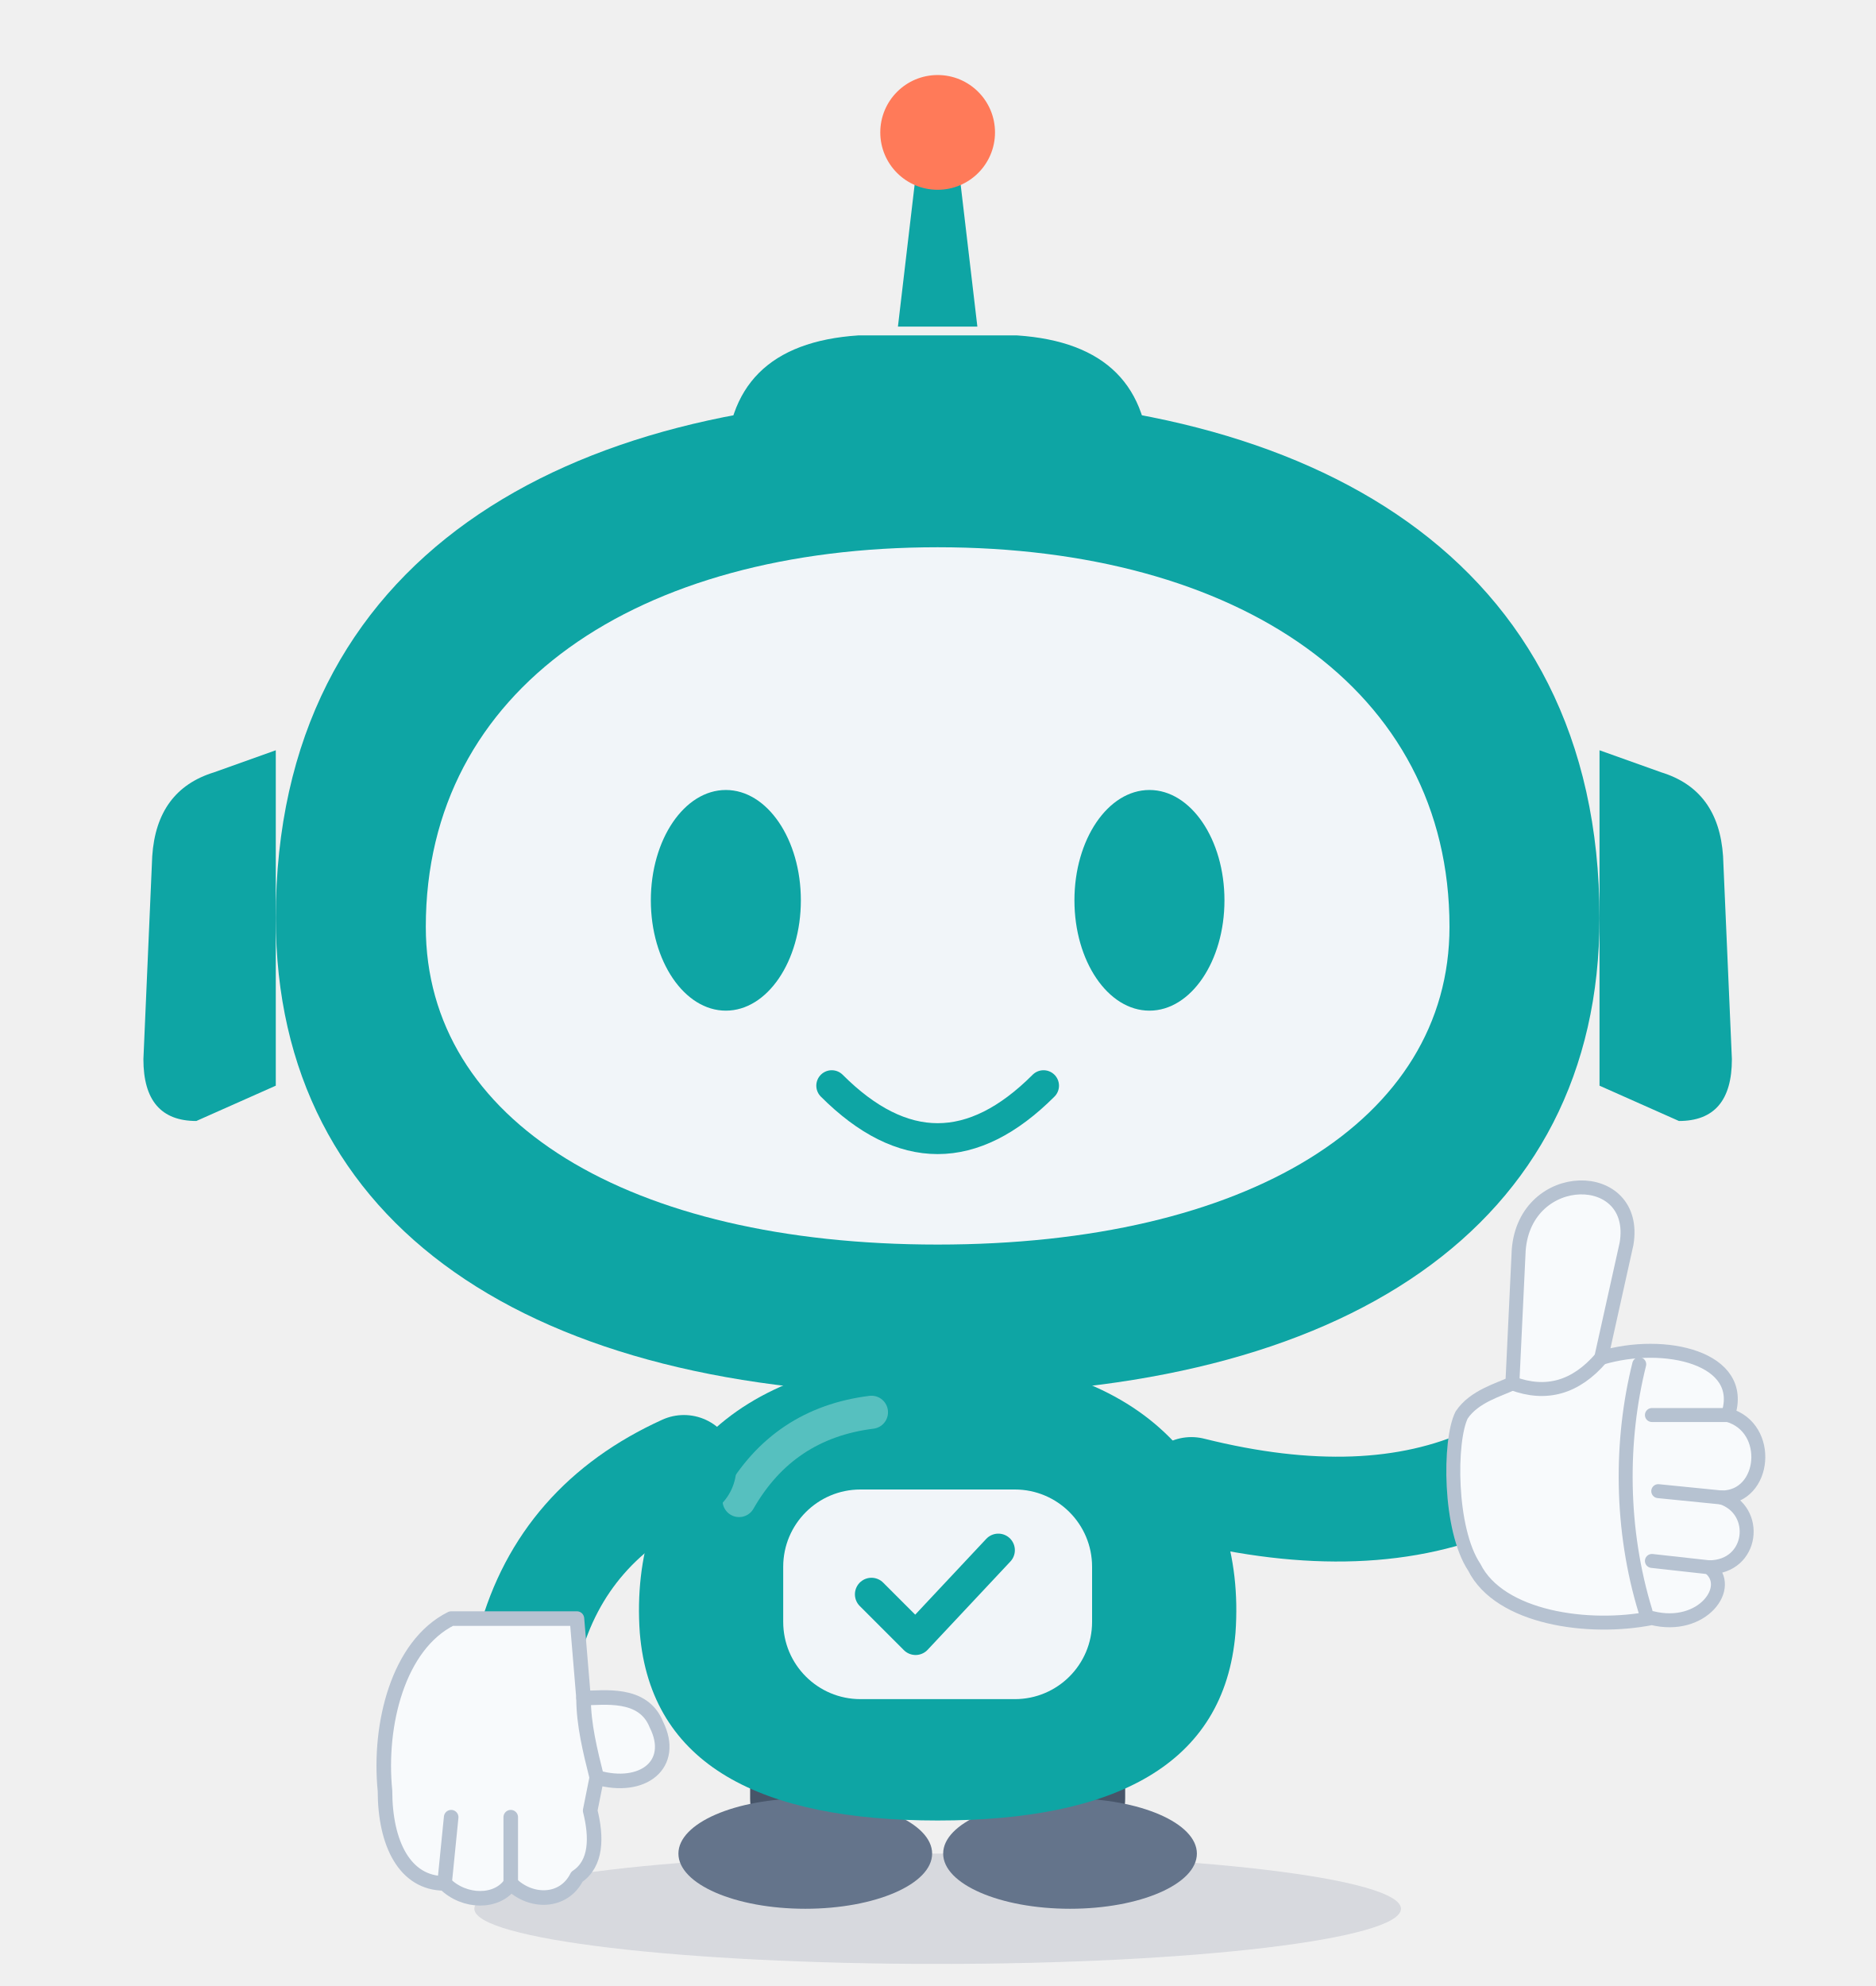
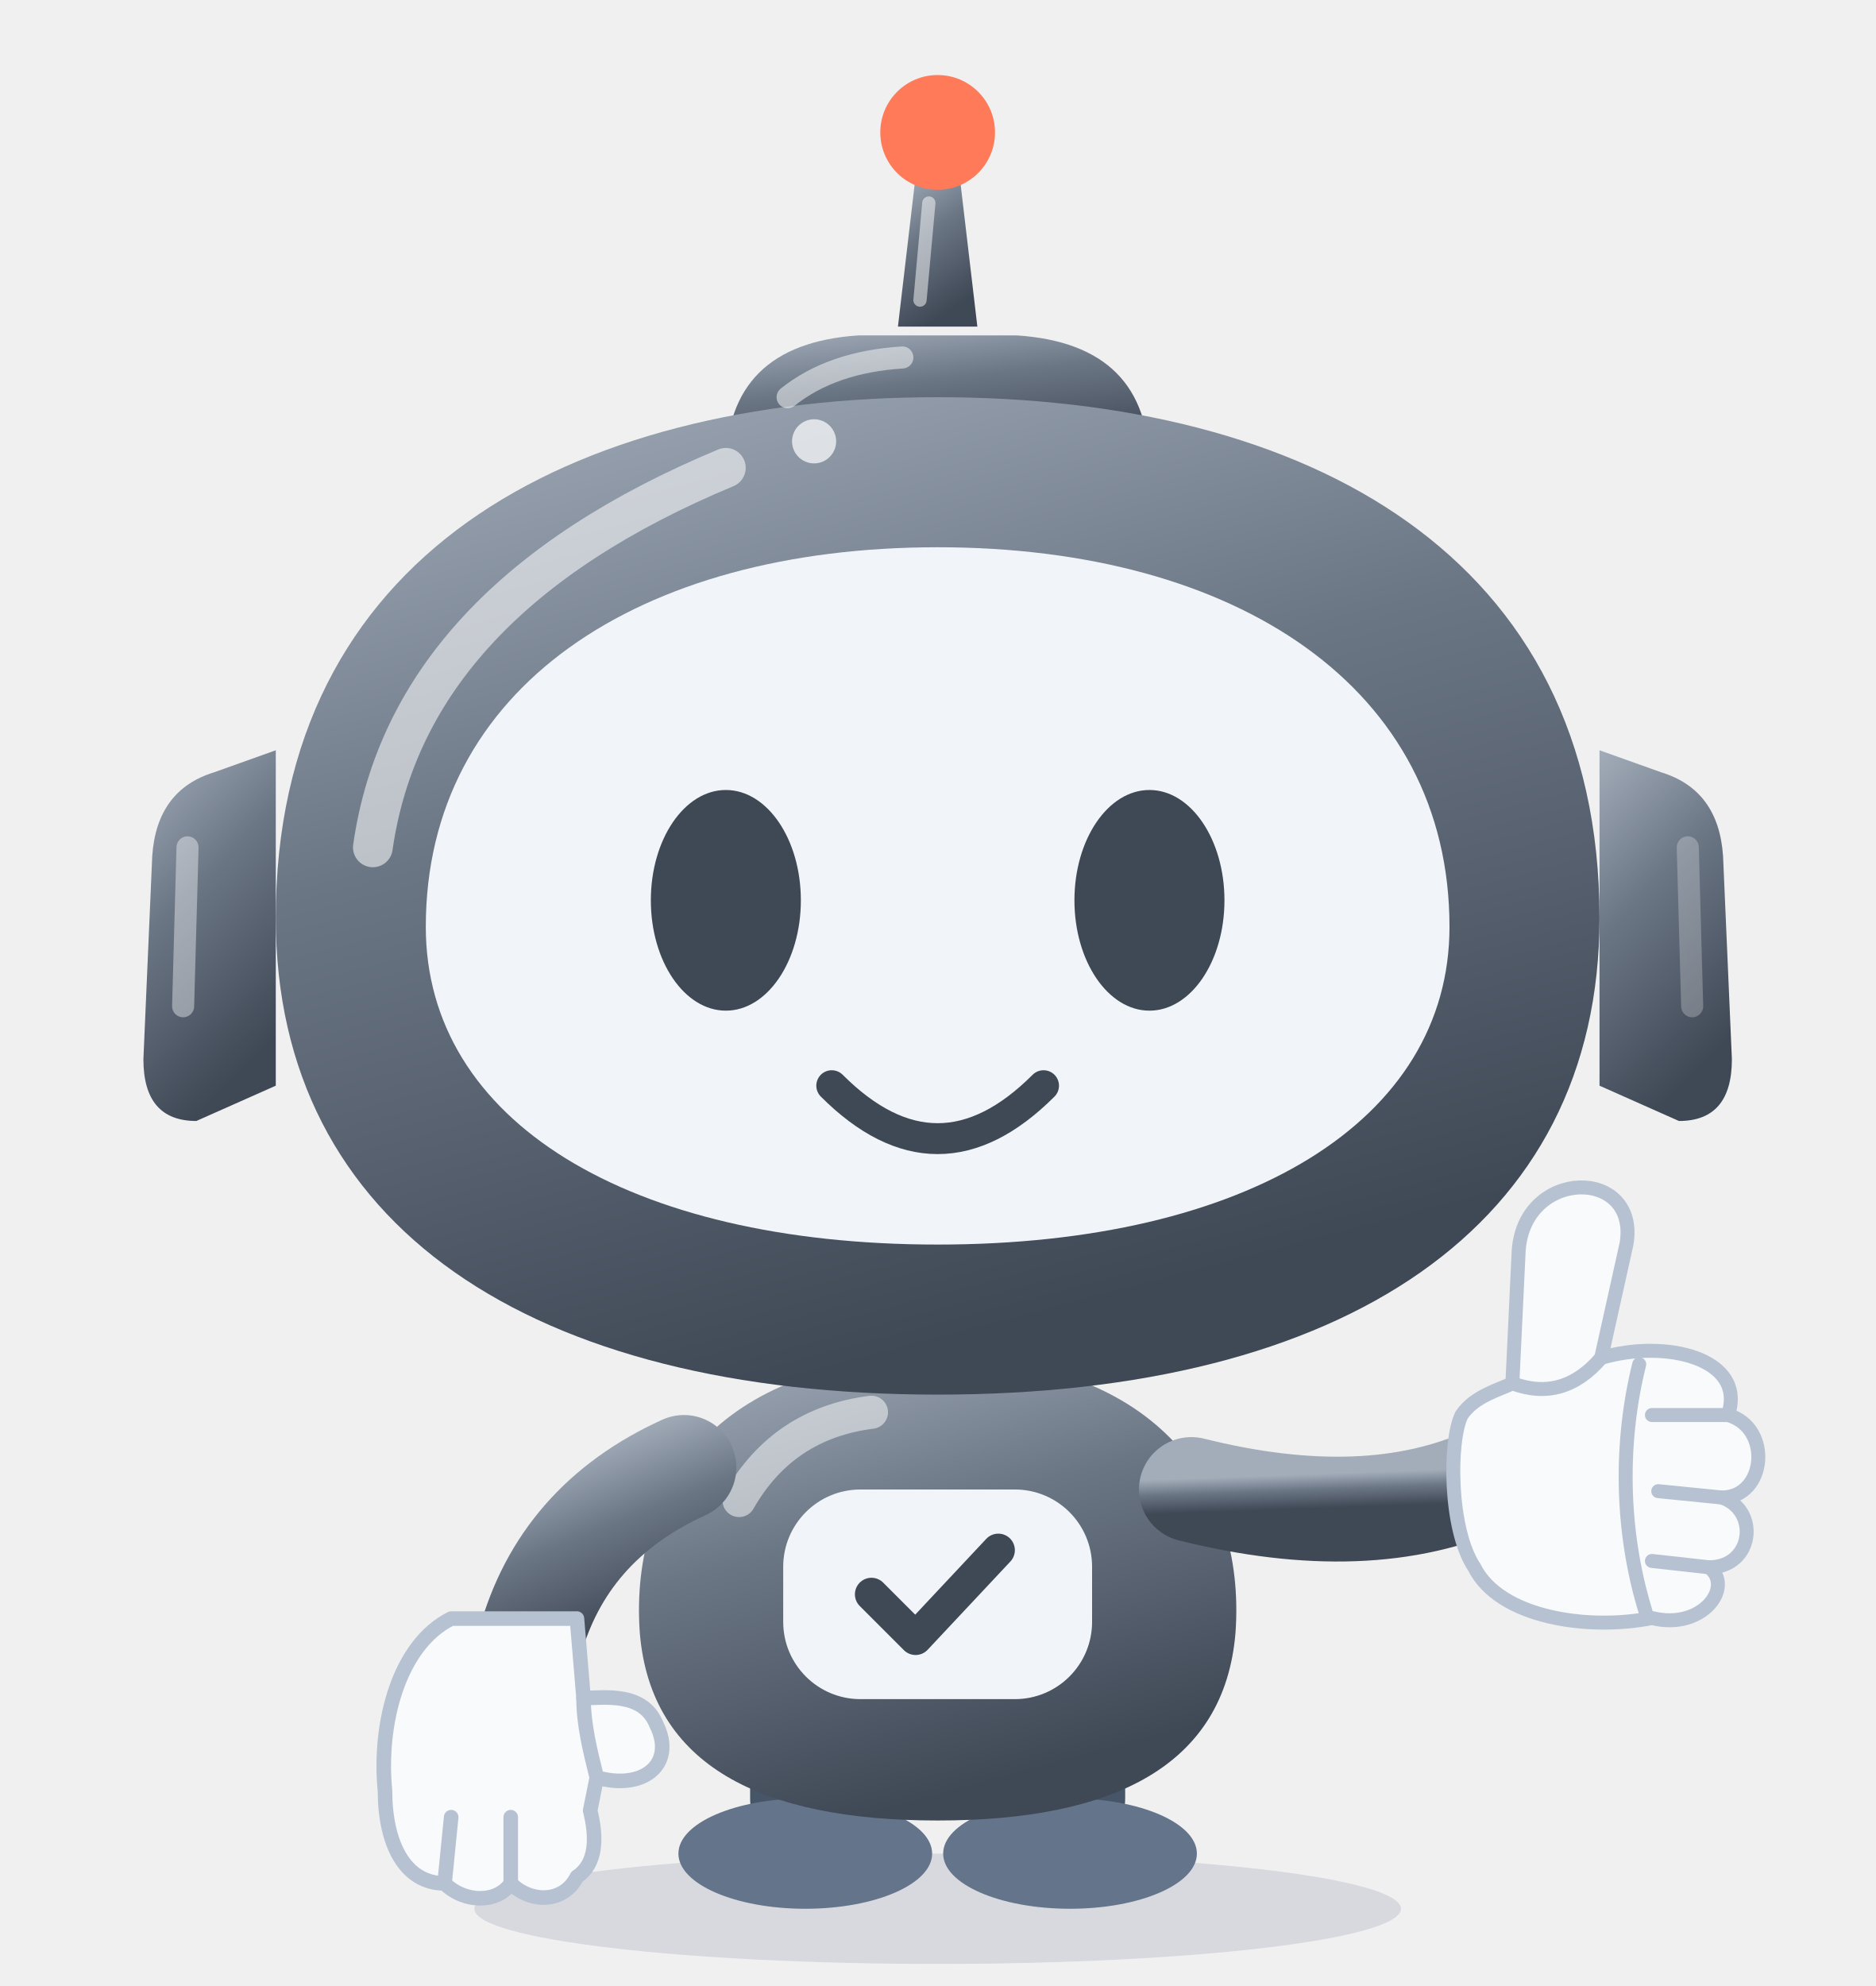
<svg xmlns="http://www.w3.org/2000/svg" viewBox="110 84 340 360" role="img" aria-label="WiseRobot mascot giving a thumbs up">
  <style>
    .blink { transform-box: fill-box; transform-origin: center; animation: blink 5s infinite; }
    .ball { animation: pulse 2s ease-in-out infinite; transform-box: fill-box; transform-origin: center; }
    @keyframes blink { 0%,92%,100% { transform: scaleY(1); } 95% { transform: scaleY(0.1); } }
    @keyframes pulse { 0%,100% { transform: scale(1); } 50% { transform: scale(1.25); } }
    @media (prefers-reduced-motion: reduce) { .blink,.ball { animation: none; } }
  </style>
+   <defs>
+     <linearGradient id="metal" x1="0" y1="0" x2="0.35" y2="1">
+       <stop offset="0" stop-color="#a3adba" />
+       <stop offset="0.45" stop-color="#6b7685" />
+       <stop offset="1" stop-color="#3f4855" />
+     </linearGradient>
+   </defs>
  <ellipse cx="280" cy="430" rx="84" ry="10" fill="#64748b" fill-opacity="0.18" />
  <rect x="246" y="398" width="26" height="22" rx="10" fill="#475569" />
  <rect x="288" y="398" width="26" height="22" rx="10" fill="#475569" />
  <ellipse cx="256" cy="420" rx="23" ry="10" fill="#64748b" />
  <ellipse cx="304" cy="420" rx="23" ry="10" fill="#64748b" />
-   <rect x="262" y="322" width="36" height="22" rx="8" fill="#0ea5a4" />
-   <path d="M280 330 C318 330 336 352 334 380 C332 404 312 414 280 414 C248 414 228 404 226 380 C224 352 242 330 280 330 Z" fill="#0ea5a4" />
-   <path d="M244 356 Q252 342 268 340" fill="none" stroke="#fff" stroke-opacity="0.3" stroke-width="6" stroke-linecap="round" />
+   <rect x="262" y="322" width="36" height="22" rx="8" fill="url(#metal)" />
+   <path d="M280 330 C318 330 336 352 334 380 C332 404 312 414 280 414 C248 414 228 404 226 380 C224 352 242 330 280 330 Z" fill="url(#metal)" />
+   <path d="M244 356 Q252 342 268 340" fill="none" stroke="#fff" stroke-opacity="0.5" stroke-width="6" stroke-linecap="round" />
  <rect x="252" y="354" width="56" height="38" rx="14" fill="#f1f5f9" />
-   <path d="M268 373l8 8 15-16" fill="none" stroke="#0ea5a4" stroke-width="6" stroke-linecap="round" stroke-linejoin="round" />
-   <path d="M234 350 Q212 360 206 382" fill="none" stroke="#0ea5a4" stroke-width="19" stroke-linecap="round" />
+   <path d="M268 373l8 8 15-16" fill="none" stroke="#3f4855" stroke-width="6" stroke-linecap="round" stroke-linejoin="round" />
+   <path d="M234 350 Q212 360 206 382" fill="none" stroke="url(#metal)" stroke-width="19" stroke-linecap="round" />
  <g transform="translate(205 399) scale(1.2)" fill="#f8fafc" stroke="#b6c2d1" stroke-width="2.2" stroke-linejoin="round" stroke-linecap="round">
    <path d="M-11 -18 C-19 -14 -22 -2 -21 8 C-21 16 -18 22 -12 22 C-9 25 -4 25 -2 22 C1 25 6 25 8 21 C11 19 11 15 10 11 L11 6 C18 8 23 4 20 -2 C18 -7 12 -6 9 -6 L8 -18 Z" />
    <path d="M11 6 C10 2 9 -2 9 -6" fill="none" />
    <path d="M-12 22 L-11 12 M-2 22 L-2 12" fill="none" />
  </g>
  <g transform="translate(280 332) scale(0.8) translate(-280 -332)">
-     <path d="M271 96 L289 96 L285 62 L275 62 Z" fill="#0ea5a4" />
+     <path d="M271 96 L289 96 L285 62 L275 62 Z" fill="url(#metal)" />
    <circle class="ball" cx="280" cy="52" r="13" fill="#ff7a59" />
-     <path d="M130 192 L116 197 Q103 201 102 216 L100 262 Q100 276 112 276 L130 268 Z" fill="#0ea5a4" />
-     <path d="M430 192 L444 197 Q457 201 458 216 L460 262 Q460 276 448 276 L430 268 Z" fill="#0ea5a4" />
-     <path d="M232 128 Q232 100 262 98 L298 98 Q328 100 328 128 Z" fill="#0ea5a4" />
-     <path d="M130 230 C130 148 196 112 280 112 C364 112 430 148 430 230 C430 300 372 338 280 338 C188 338 130 300 130 230 Z" fill="#0ea5a4" />
+     <path d="M130 192 L116 197 Q103 201 102 216 L100 262 Q100 276 112 276 L130 268 Z" fill="url(#metal)" />
+     <path d="M430 192 L444 197 Q457 201 458 216 L460 262 Q460 276 448 276 L430 268 Z" fill="url(#metal)" />
+     <path d="M232 128 Q232 100 262 98 L298 98 Q328 100 328 128 Z" fill="url(#metal)" />
+     <path d="M130 230 C130 148 196 112 280 112 C364 112 430 148 430 230 C430 300 372 338 280 338 C188 338 130 300 130 230 Z" fill="url(#metal)" />
    <path d="M164 232 C164 178 212 146 280 146 C348 146 396 178 396 232 C396 276 350 304 280 304 C210 304 164 276 164 232 Z" fill="#f1f5f9" />
-     <ellipse class="blink" cx="232" cy="226" rx="17" ry="25" fill="#0ea5a4" />
-     <ellipse class="blink" cx="328" cy="226" rx="17" ry="25" fill="#0ea5a4" />
-     <path d="M256 268 Q280 292 304 268" fill="none" stroke="#0ea5a4" stroke-width="7" stroke-linecap="round" />
+     <path d="M152 214 Q160 158 232 128" fill="none" stroke="#fff" stroke-opacity="0.55" stroke-width="9" stroke-linecap="round" />
+     <circle cx="252" cy="122" r="5" fill="#fff" fill-opacity="0.7" />
+     <path d="M246 112 Q256 104 272 103" fill="none" stroke="#fff" stroke-opacity="0.5" stroke-width="5" stroke-linecap="round" />
+     <path d="M110 214 L109 250" fill="none" stroke="#fff" stroke-opacity="0.4" stroke-width="5" stroke-linecap="round" />
+     <path d="M450 214 L451 250" fill="none" stroke="#fff" stroke-opacity="0.25" stroke-width="5" stroke-linecap="round" />
+     <path d="M278 68 L276 90" fill="none" stroke="#fff" stroke-opacity="0.5" stroke-width="3" stroke-linecap="round" />
+     <ellipse class="blink" cx="232" cy="226" rx="17" ry="25" fill="#3f4855" />
+     <ellipse class="blink" cx="328" cy="226" rx="17" ry="25" fill="#3f4855" />
+     <path d="M256 268 Q280 292 304 268" fill="none" stroke="#3f4855" stroke-width="7" stroke-linecap="round" />
  </g>
  <g>
-     <path d="M326 354 Q358 362 380 352" fill="none" stroke="#0ea5a4" stroke-width="19" stroke-linecap="round" />
+     <path d="M326 354 Q358 362 380 352" fill="none" stroke="url(#metal)" stroke-width="19" stroke-linecap="round" />
    <g transform="translate(398 352) scale(1.15)" fill="#f8fafc" stroke="#b6c2d1" stroke-width="2.2" stroke-linejoin="round" stroke-linecap="round">
      <path d="M2 -19 C12 -22 25 -19 22 -10 C29 -8 28 3 21 3 C27 5 26 14 19 14 C23 17 18 24 10 22 C0 24 -14 22 -18 14 C-22 8 -22 -6 -20 -10 C-18 -13 -14 -14 -12 -15 L-11 -36 C-10 -49 8 -49 6 -37 Z" />
      <path d="M-12 -15 Q-4 -12 2 -19" fill="none" />
      <path d="M10 -10 L22 -10 M11 2 L21 3 M10 13 L19 14" fill="none" />
      <path d="M8 -18 C5 -6 5 8 9 21" fill="none" />
    </g>
  </g>
</svg>
